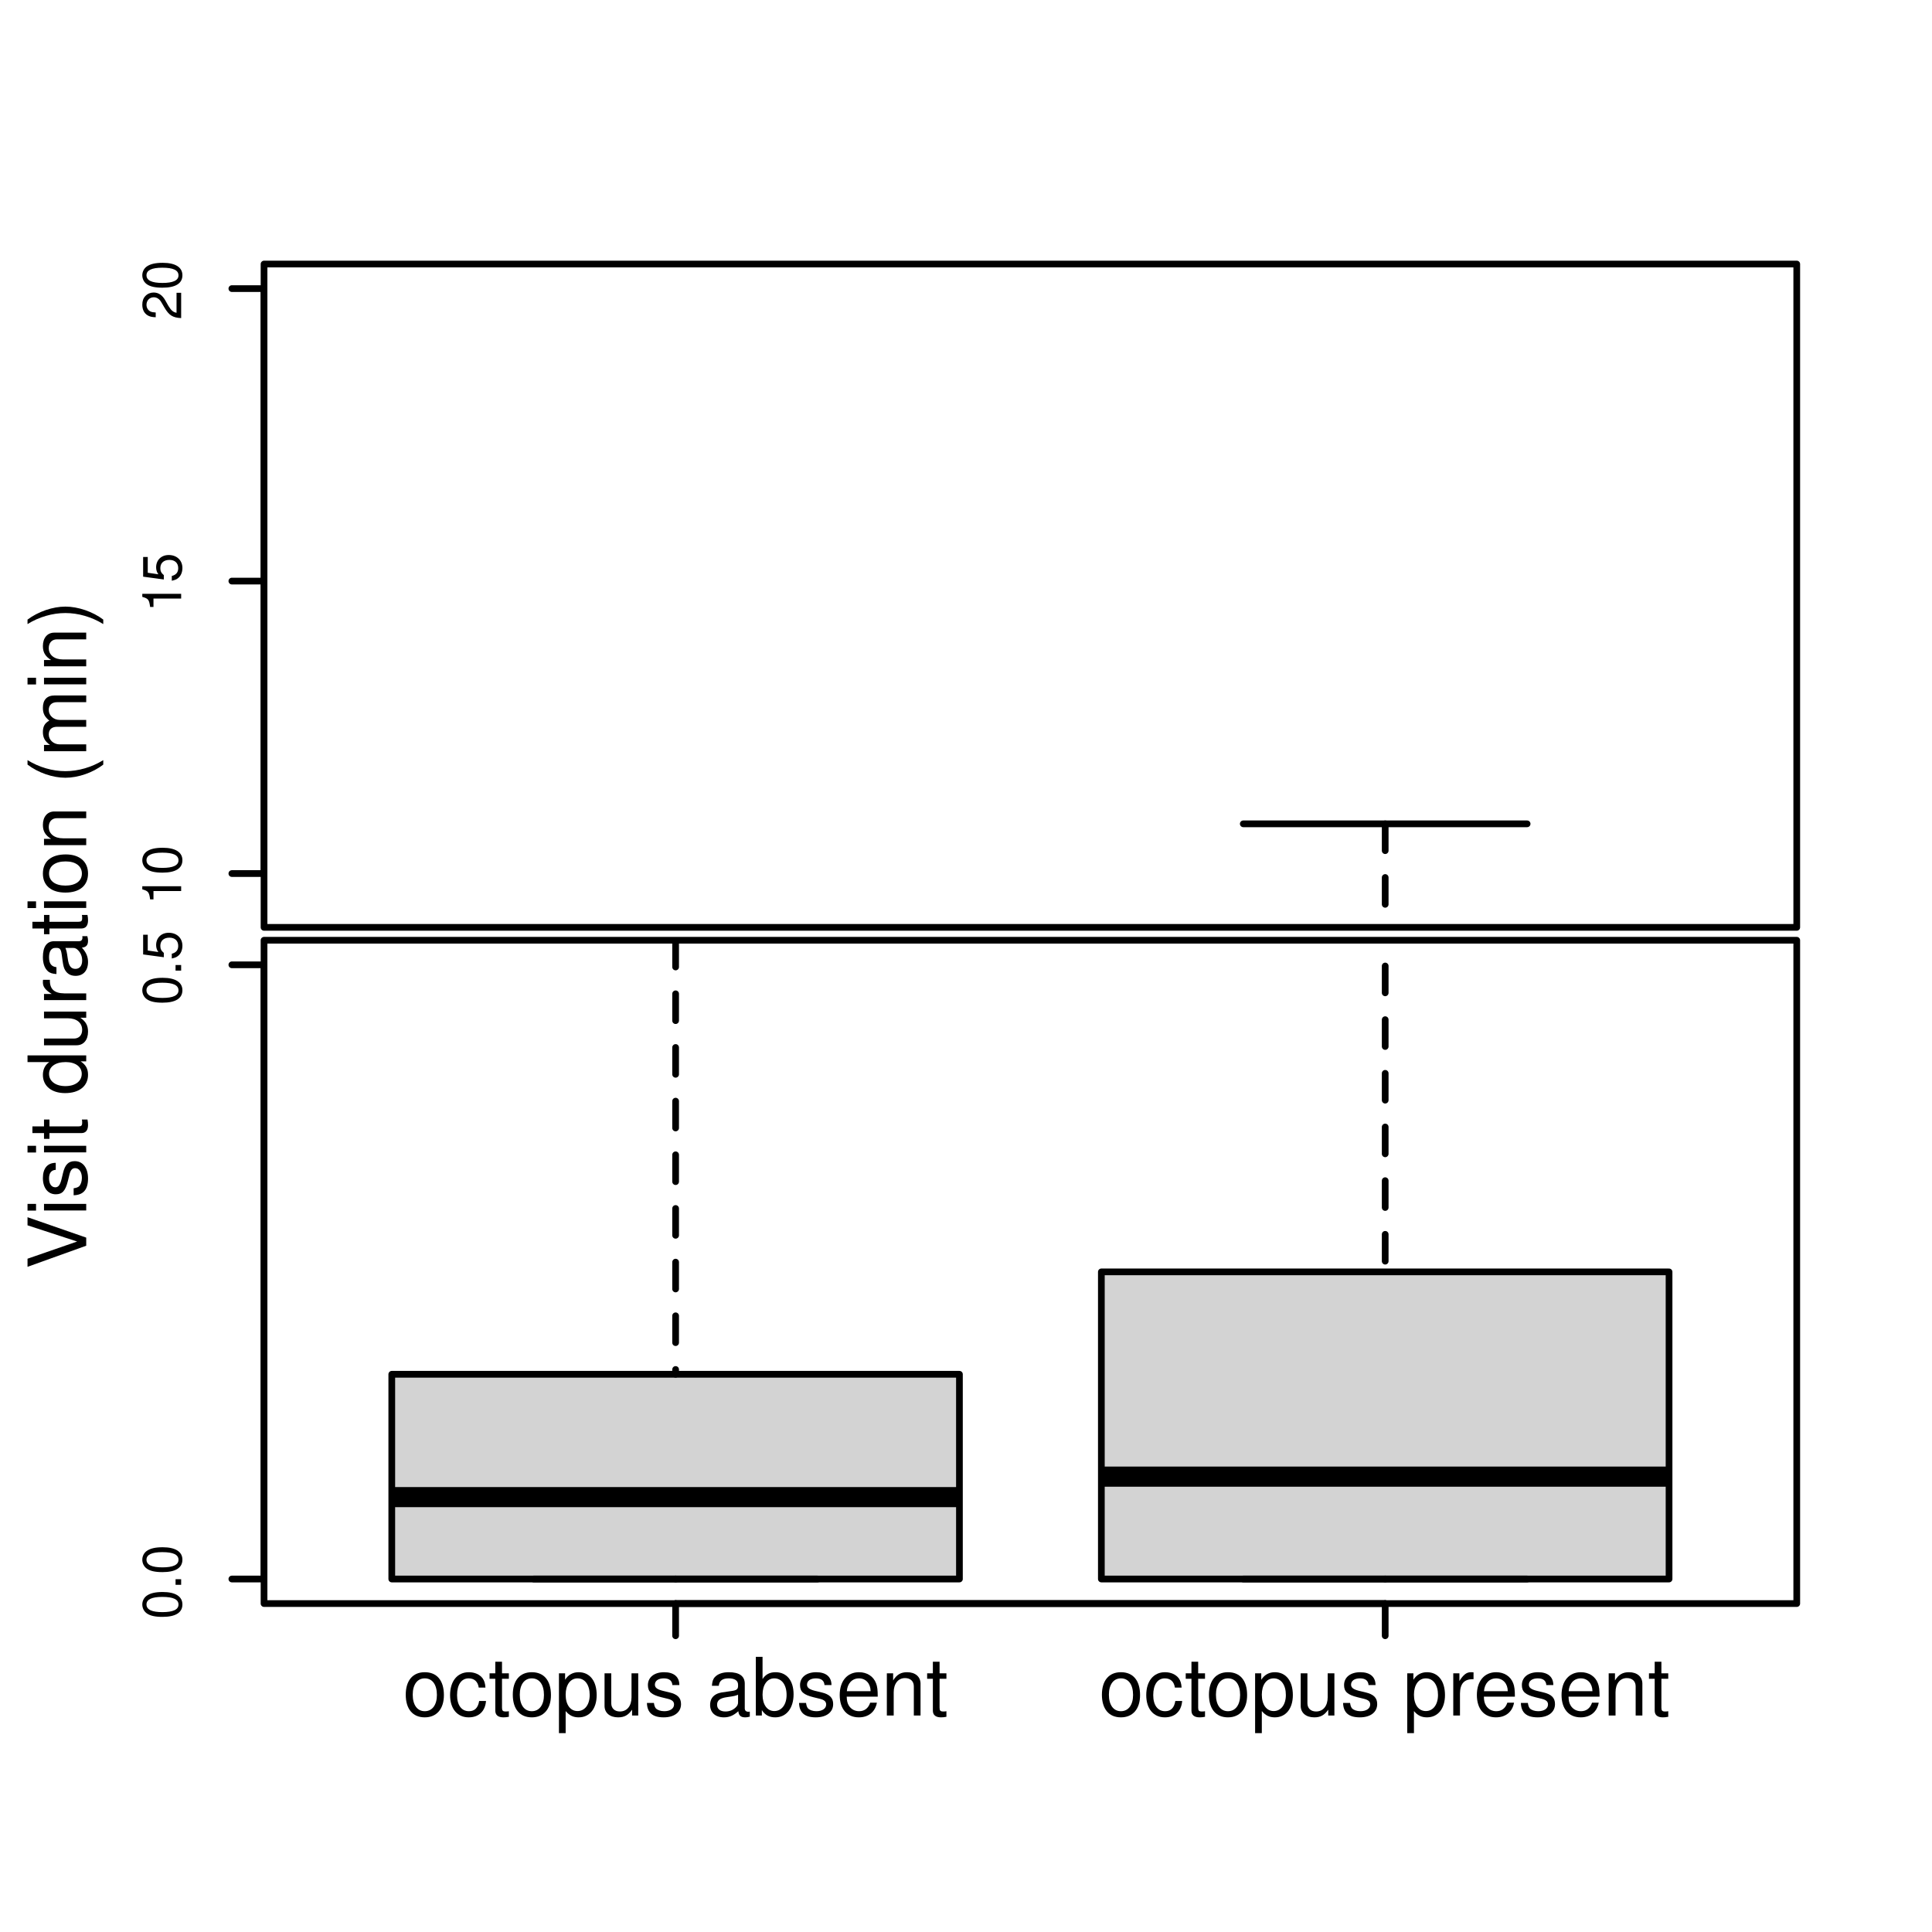
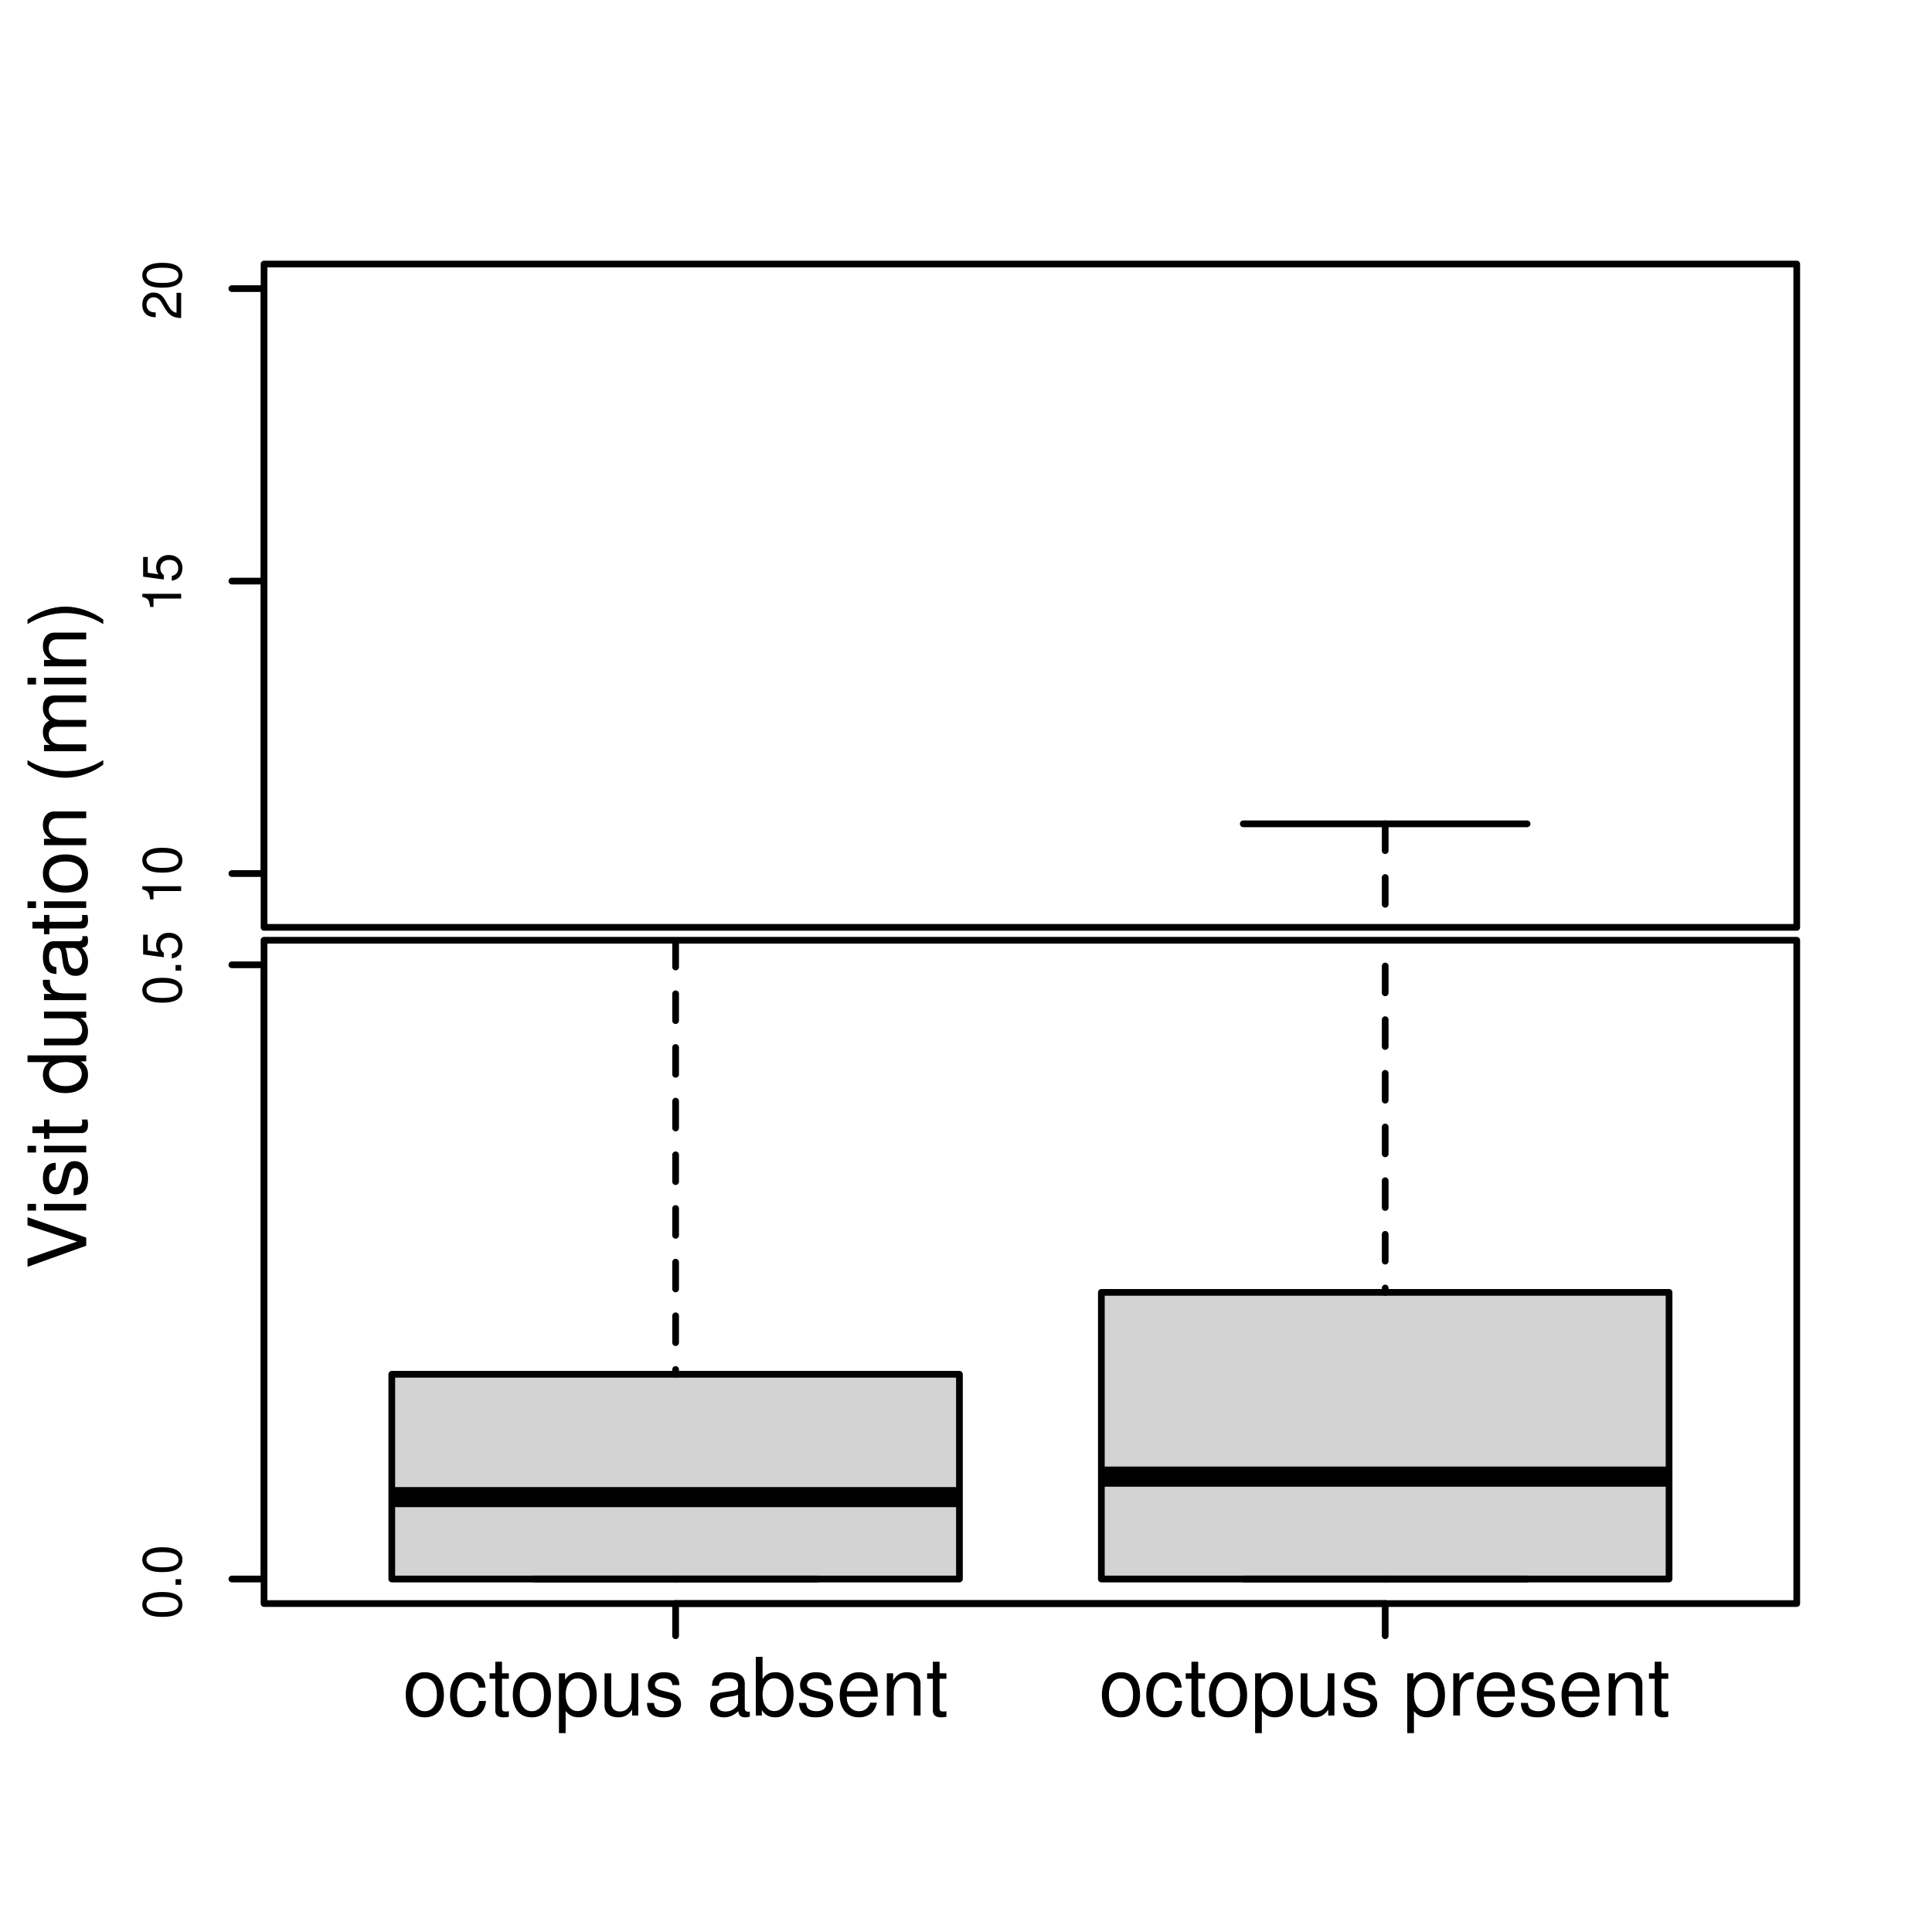
<svg xmlns="http://www.w3.org/2000/svg" xmlns:xlink="http://www.w3.org/1999/xlink" width="216pt" height="216pt" viewBox="0 0 216 216" version="1.1">
  <defs>
    <g>
      <symbol overflow="visible" id="glyph0-0">
        <path style="stroke:none;" d="" />
      </symbol>
      <symbol overflow="visible" id="glyph0-1">
        <path style="stroke:none;" d="M -3.094 -1.547 L 0 -1.547 L 0 -2.078 L -4.344 -2.078 L -4.344 -1.734 C -3.672 -1.547 -3.578 -1.422 -3.469 -0.609 L -3.094 -0.609 Z M -3.094 -1.547 " />
      </symbol>
      <symbol overflow="visible" id="glyph0-2">
        <path style="stroke:none;" d="M -4.344 -1.656 C -4.344 -1.25 -4.156 -0.891 -3.859 -0.672 C -3.484 -0.391 -2.906 -0.266 -2.094 -0.266 C -0.641 -0.266 0.141 -0.734 0.141 -1.656 C 0.141 -2.547 -0.641 -3.047 -2.062 -3.047 C -2.906 -3.047 -3.469 -2.906 -3.859 -2.625 C -4.156 -2.406 -4.344 -2.047 -4.344 -1.656 Z M -3.875 -1.656 C -3.875 -2.219 -3.281 -2.5 -2.109 -2.5 C -0.875 -2.5 -0.297 -2.219 -0.297 -1.641 C -0.297 -1.078 -0.906 -0.797 -2.094 -0.797 C -3.281 -0.797 -3.875 -1.078 -3.875 -1.656 Z M -3.875 -1.656 " />
      </symbol>
      <symbol overflow="visible" id="glyph0-3">
        <path style="stroke:none;" d="M -4.25 -2.859 L -4.25 -0.656 L -1.938 -0.344 L -1.938 -0.828 C -2.234 -1.078 -2.328 -1.281 -2.328 -1.609 C -2.328 -2.188 -1.938 -2.531 -1.312 -2.531 C -0.703 -2.531 -0.328 -2.188 -0.328 -1.609 C -0.328 -1.141 -0.562 -0.859 -1.047 -0.734 L -1.047 -0.203 C -0.703 -0.281 -0.531 -0.344 -0.375 -0.469 C -0.047 -0.703 0.141 -1.141 0.141 -1.625 C 0.141 -2.484 -0.484 -3.078 -1.391 -3.078 C -2.219 -3.078 -2.797 -2.516 -2.797 -1.703 C -2.797 -1.406 -2.719 -1.156 -2.547 -0.922 L -3.734 -1.094 L -3.734 -2.859 Z M -4.25 -2.859 " />
      </symbol>
      <symbol overflow="visible" id="glyph0-4">
        <path style="stroke:none;" d="M -0.516 -3.031 L -0.516 -0.797 C -0.875 -0.859 -1.109 -1.047 -1.422 -1.562 L -1.766 -2.172 C -2.094 -2.766 -2.531 -3.062 -3.078 -3.062 C -3.438 -3.062 -3.766 -2.922 -4 -2.672 C -4.234 -2.422 -4.344 -2.109 -4.344 -1.703 C -4.344 -1.156 -4.141 -0.766 -3.781 -0.531 C -3.547 -0.375 -3.281 -0.312 -2.844 -0.297 L -2.844 -0.828 C -3.125 -0.844 -3.312 -0.875 -3.453 -0.953 C -3.719 -1.094 -3.875 -1.375 -3.875 -1.688 C -3.875 -2.172 -3.531 -2.531 -3.062 -2.531 C -2.719 -2.531 -2.406 -2.328 -2.203 -1.953 L -1.875 -1.391 C -1.359 -0.516 -0.953 -0.25 0 -0.203 L 0 -3.031 Z M -0.516 -3.031 " />
      </symbol>
      <symbol overflow="visible" id="glyph0-5">
        <path style="stroke:none;" d="M -0.625 -1.141 L -0.625 -0.516 L 0 -0.516 L 0 -1.141 Z M -0.625 -1.141 " />
      </symbol>
      <symbol overflow="visible" id="glyph1-0">
        <path style="stroke:none;" d="" />
      </symbol>
      <symbol overflow="visible" id="glyph1-1">
        <path style="stroke:none;" d="M 2.453 -4.844 C 1.109 -4.844 0.328 -3.906 0.328 -2.328 C 0.328 -0.734 1.109 0.203 2.453 0.203 C 3.781 0.203 4.594 -0.734 4.594 -2.281 C 4.594 -3.922 3.812 -4.844 2.453 -4.844 Z M 2.453 -4.156 C 3.297 -4.156 3.812 -3.469 3.812 -2.297 C 3.812 -1.172 3.281 -0.484 2.453 -0.484 C 1.625 -0.484 1.109 -1.172 1.109 -2.328 C 1.109 -3.469 1.625 -4.156 2.453 -4.156 Z M 2.453 -4.156 " />
      </symbol>
      <symbol overflow="visible" id="glyph1-2">
        <path style="stroke:none;" d="M 4.234 -3.125 C 4.203 -3.594 4.109 -3.891 3.922 -4.156 C 3.594 -4.594 3.031 -4.844 2.375 -4.844 C 1.094 -4.844 0.281 -3.844 0.281 -2.281 C 0.281 -0.75 1.094 0.203 2.359 0.203 C 3.484 0.203 4.203 -0.469 4.297 -1.625 L 3.531 -1.625 C 3.406 -0.859 3.031 -0.484 2.391 -0.484 C 1.562 -0.484 1.062 -1.156 1.062 -2.281 C 1.062 -3.453 1.547 -4.156 2.359 -4.156 C 3 -4.156 3.391 -3.781 3.484 -3.125 Z M 4.234 -3.125 " />
      </symbol>
      <symbol overflow="visible" id="glyph1-3">
        <path style="stroke:none;" d="M 2.281 -4.719 L 1.516 -4.719 L 1.516 -6.016 L 0.766 -6.016 L 0.766 -4.719 L 0.125 -4.719 L 0.125 -4.109 L 0.766 -4.109 L 0.766 -0.547 C 0.766 -0.047 1.094 0.203 1.672 0.203 C 1.875 0.203 2.031 0.188 2.281 0.141 L 2.281 -0.484 C 2.172 -0.453 2.078 -0.453 1.922 -0.453 C 1.609 -0.453 1.516 -0.547 1.516 -0.875 L 1.516 -4.109 L 2.281 -4.109 Z M 2.281 -4.719 " />
      </symbol>
      <symbol overflow="visible" id="glyph1-4">
        <path style="stroke:none;" d="M 0.484 1.969 L 1.234 1.969 L 1.234 -0.5 C 1.641 -0.016 2.078 0.203 2.688 0.203 C 3.922 0.203 4.703 -0.781 4.703 -2.281 C 4.703 -3.859 3.938 -4.844 2.688 -4.844 C 2.047 -4.844 1.531 -4.562 1.172 -4 L 1.172 -4.719 L 0.484 -4.719 Z M 2.562 -4.156 C 3.391 -4.156 3.922 -3.422 3.922 -2.297 C 3.922 -1.219 3.375 -0.5 2.562 -0.5 C 1.75 -0.5 1.234 -1.219 1.234 -2.328 C 1.234 -3.422 1.75 -4.156 2.562 -4.156 Z M 2.562 -4.156 " />
      </symbol>
      <symbol overflow="visible" id="glyph1-5">
        <path style="stroke:none;" d="M 4.344 0 L 4.344 -4.719 L 3.594 -4.719 L 3.594 -2.047 C 3.594 -1.078 3.094 -0.453 2.297 -0.453 C 1.703 -0.453 1.328 -0.812 1.328 -1.375 L 1.328 -4.719 L 0.578 -4.719 L 0.578 -1.078 C 0.578 -0.297 1.172 0.203 2.094 0.203 C 2.781 0.203 3.219 -0.031 3.656 -0.656 L 3.656 0 Z M 4.344 0 " />
      </symbol>
      <symbol overflow="visible" id="glyph1-6">
        <path style="stroke:none;" d="M 3.938 -3.406 C 3.938 -4.328 3.328 -4.844 2.234 -4.844 C 1.141 -4.844 0.422 -4.281 0.422 -3.406 C 0.422 -2.672 0.797 -2.328 1.922 -2.047 L 2.625 -1.875 C 3.141 -1.75 3.344 -1.562 3.344 -1.234 C 3.344 -0.781 2.906 -0.484 2.25 -0.484 C 1.844 -0.484 1.5 -0.609 1.312 -0.797 C 1.203 -0.938 1.141 -1.078 1.094 -1.406 L 0.312 -1.406 C 0.344 -0.312 0.953 0.203 2.188 0.203 C 3.375 0.203 4.125 -0.375 4.125 -1.281 C 4.125 -1.984 3.734 -2.375 2.797 -2.594 L 2.078 -2.766 C 1.469 -2.922 1.203 -3.109 1.203 -3.453 C 1.203 -3.891 1.594 -4.156 2.203 -4.156 C 2.812 -4.156 3.125 -3.891 3.156 -3.406 Z M 3.938 -3.406 " />
      </symbol>
      <symbol overflow="visible" id="glyph1-7">
        <path style="stroke:none;" d="" />
      </symbol>
      <symbol overflow="visible" id="glyph1-8">
        <path style="stroke:none;" d="M 4.812 -0.438 C 4.734 -0.422 4.703 -0.422 4.656 -0.422 C 4.391 -0.422 4.25 -0.562 4.25 -0.797 L 4.25 -3.562 C 4.25 -4.406 3.641 -4.844 2.469 -4.844 C 1.781 -4.844 1.234 -4.656 0.906 -4.297 C 0.688 -4.062 0.609 -3.781 0.578 -3.328 L 1.344 -3.328 C 1.406 -3.891 1.75 -4.156 2.453 -4.156 C 3.125 -4.156 3.5 -3.906 3.5 -3.453 L 3.5 -3.266 C 3.484 -2.938 3.328 -2.812 2.719 -2.734 C 1.656 -2.594 1.5 -2.562 1.203 -2.453 C 0.656 -2.219 0.375 -1.797 0.375 -1.188 C 0.375 -0.328 0.969 0.203 1.922 0.203 C 2.516 0.203 3 0 3.531 -0.484 C 3.578 0 3.812 0.203 4.297 0.203 C 4.469 0.203 4.562 0.188 4.812 0.125 Z M 3.5 -1.484 C 3.5 -1.234 3.422 -1.078 3.203 -0.875 C 2.891 -0.594 2.531 -0.453 2.094 -0.453 C 1.5 -0.453 1.156 -0.734 1.156 -1.203 C 1.156 -1.703 1.484 -1.953 2.297 -2.062 C 3.094 -2.172 3.25 -2.219 3.5 -2.328 Z M 3.5 -1.484 " />
      </symbol>
      <symbol overflow="visible" id="glyph1-9">
        <path style="stroke:none;" d="M 0.484 -6.562 L 0.484 0 L 1.156 0 L 1.156 -0.609 C 1.516 -0.047 2 0.203 2.656 0.203 C 3.891 0.203 4.703 -0.812 4.703 -2.375 C 4.703 -3.906 3.938 -4.844 2.688 -4.844 C 2.047 -4.844 1.578 -4.609 1.234 -4.078 L 1.234 -6.562 Z M 2.547 -4.156 C 3.391 -4.156 3.922 -3.422 3.922 -2.297 C 3.922 -1.219 3.359 -0.5 2.547 -0.5 C 1.75 -0.5 1.234 -1.219 1.234 -2.328 C 1.234 -3.422 1.75 -4.156 2.547 -4.156 Z M 2.547 -4.156 " />
      </symbol>
      <symbol overflow="visible" id="glyph1-10">
        <path style="stroke:none;" d="M 4.609 -2.109 C 4.609 -2.828 4.562 -3.266 4.422 -3.609 C 4.125 -4.391 3.406 -4.844 2.516 -4.844 C 1.203 -4.844 0.359 -3.859 0.359 -2.297 C 0.359 -0.734 1.172 0.203 2.5 0.203 C 3.578 0.203 4.328 -0.406 4.516 -1.438 L 3.766 -1.438 C 3.562 -0.812 3.125 -0.484 2.531 -0.484 C 2.047 -0.484 1.641 -0.703 1.391 -1.094 C 1.219 -1.375 1.156 -1.641 1.141 -2.109 Z M 1.156 -2.719 C 1.219 -3.594 1.75 -4.156 2.516 -4.156 C 3.281 -4.156 3.812 -3.562 3.812 -2.719 Z M 1.156 -2.719 " />
      </symbol>
      <symbol overflow="visible" id="glyph1-11">
        <path style="stroke:none;" d="M 0.625 -4.719 L 0.625 0 L 1.391 0 L 1.391 -2.594 C 1.391 -3.562 1.891 -4.188 2.656 -4.188 C 3.266 -4.188 3.641 -3.828 3.641 -3.266 L 3.641 0 L 4.391 0 L 4.391 -3.562 C 4.391 -4.344 3.797 -4.844 2.891 -4.844 C 2.188 -4.844 1.734 -4.578 1.328 -3.922 L 1.328 -4.719 Z M 0.625 -4.719 " />
      </symbol>
      <symbol overflow="visible" id="glyph1-12">
        <path style="stroke:none;" d="M 0.625 -4.719 L 0.625 0 L 1.375 0 L 1.375 -2.453 C 1.391 -3.578 1.859 -4.094 2.891 -4.062 L 2.891 -4.828 C 2.766 -4.844 2.688 -4.844 2.594 -4.844 C 2.109 -4.844 1.75 -4.562 1.312 -3.859 L 1.312 -4.719 Z M 0.625 -4.719 " />
      </symbol>
      <symbol overflow="visible" id="glyph2-0">
        <path style="stroke:none;" d="" />
      </symbol>
      <symbol overflow="visible" id="glyph2-1">
        <path style="stroke:none;" d="M 0 -3.531 L -6.562 -5.812 L -6.562 -4.906 L -1.016 -3.094 L -6.562 -1.172 L -6.562 -0.266 L 0 -2.625 Z M 0 -3.531 " />
      </symbol>
      <symbol overflow="visible" id="glyph2-2">
        <path style="stroke:none;" d="M -4.719 -1.344 L -4.719 -0.609 L 0 -0.609 L 0 -1.344 Z M -6.562 -1.344 L -6.562 -0.594 L -5.609 -0.594 L -5.609 -1.344 Z M -6.562 -1.344 " />
      </symbol>
      <symbol overflow="visible" id="glyph2-3">
        <path style="stroke:none;" d="M -3.406 -3.938 C -4.328 -3.938 -4.844 -3.328 -4.844 -2.234 C -4.844 -1.141 -4.281 -0.422 -3.406 -0.422 C -2.672 -0.422 -2.328 -0.797 -2.047 -1.922 L -1.875 -2.625 C -1.75 -3.141 -1.562 -3.344 -1.234 -3.344 C -0.781 -3.344 -0.484 -2.906 -0.484 -2.25 C -0.484 -1.844 -0.609 -1.5 -0.797 -1.312 C -0.938 -1.203 -1.078 -1.141 -1.406 -1.094 L -1.406 -0.312 C -0.312 -0.344 0.203 -0.953 0.203 -2.188 C 0.203 -3.375 -0.375 -4.125 -1.281 -4.125 C -1.984 -4.125 -2.375 -3.734 -2.594 -2.797 L -2.766 -2.078 C -2.922 -1.469 -3.109 -1.203 -3.453 -1.203 C -3.891 -1.203 -4.156 -1.594 -4.156 -2.203 C -4.156 -2.812 -3.891 -3.125 -3.406 -3.156 Z M -3.406 -3.938 " />
      </symbol>
      <symbol overflow="visible" id="glyph2-4">
        <path style="stroke:none;" d="M -4.719 -2.281 L -4.719 -1.516 L -6.016 -1.516 L -6.016 -0.766 L -4.719 -0.766 L -4.719 -0.125 L -4.109 -0.125 L -4.109 -0.766 L -0.547 -0.766 C -0.047 -0.766 0.203 -1.094 0.203 -1.672 C 0.203 -1.875 0.188 -2.031 0.141 -2.281 L -0.484 -2.281 C -0.453 -2.172 -0.453 -2.078 -0.453 -1.922 C -0.453 -1.609 -0.547 -1.516 -0.875 -1.516 L -4.109 -1.516 L -4.109 -2.281 Z M -4.719 -2.281 " />
      </symbol>
      <symbol overflow="visible" id="glyph2-5">
        <path style="stroke:none;" d="" />
      </symbol>
      <symbol overflow="visible" id="glyph2-6">
        <path style="stroke:none;" d="M -6.562 -4.453 L -6.562 -3.703 L -4.125 -3.703 C -4.594 -3.391 -4.844 -2.891 -4.844 -2.266 C -4.844 -1.031 -3.875 -0.234 -2.359 -0.234 C -0.781 -0.234 0.203 -1.016 0.203 -2.281 C 0.203 -2.938 -0.031 -3.391 -0.625 -3.781 L 0 -3.781 L 0 -4.453 Z M -4.156 -2.391 C -4.156 -3.188 -3.438 -3.703 -2.297 -3.703 C -1.219 -3.703 -0.5 -3.188 -0.5 -2.391 C -0.5 -1.562 -1.219 -1.016 -2.328 -1.016 C -3.422 -1.016 -4.156 -1.562 -4.156 -2.391 Z M -4.156 -2.391 " />
      </symbol>
      <symbol overflow="visible" id="glyph2-7">
        <path style="stroke:none;" d="M 0 -4.344 L -4.719 -4.344 L -4.719 -3.594 L -2.047 -3.594 C -1.078 -3.594 -0.453 -3.094 -0.453 -2.297 C -0.453 -1.703 -0.812 -1.328 -1.375 -1.328 L -4.719 -1.328 L -4.719 -0.578 L -1.078 -0.578 C -0.297 -0.578 0.203 -1.172 0.203 -2.094 C 0.203 -2.781 -0.031 -3.219 -0.656 -3.656 L 0 -3.656 Z M 0 -4.344 " />
      </symbol>
      <symbol overflow="visible" id="glyph2-8">
        <path style="stroke:none;" d="M -4.719 -0.625 L 0 -0.625 L 0 -1.375 L -2.453 -1.375 C -3.578 -1.391 -4.094 -1.859 -4.062 -2.891 L -4.828 -2.891 C -4.844 -2.766 -4.844 -2.688 -4.844 -2.594 C -4.844 -2.109 -4.562 -1.75 -3.859 -1.312 L -4.719 -1.312 Z M -4.719 -0.625 " />
      </symbol>
      <symbol overflow="visible" id="glyph2-9">
        <path style="stroke:none;" d="M -0.438 -4.812 C -0.422 -4.734 -0.422 -4.703 -0.422 -4.656 C -0.422 -4.391 -0.562 -4.25 -0.797 -4.25 L -3.562 -4.25 C -4.406 -4.25 -4.844 -3.641 -4.844 -2.469 C -4.844 -1.781 -4.656 -1.234 -4.297 -0.906 C -4.062 -0.688 -3.781 -0.609 -3.328 -0.578 L -3.328 -1.344 C -3.891 -1.406 -4.156 -1.75 -4.156 -2.453 C -4.156 -3.125 -3.906 -3.5 -3.453 -3.5 L -3.266 -3.5 C -2.938 -3.484 -2.812 -3.328 -2.734 -2.719 C -2.594 -1.656 -2.562 -1.5 -2.453 -1.203 C -2.219 -0.656 -1.797 -0.375 -1.188 -0.375 C -0.328 -0.375 0.203 -0.969 0.203 -1.922 C 0.203 -2.516 0 -3 -0.484 -3.531 C 0 -3.578 0.203 -3.812 0.203 -4.297 C 0.203 -4.469 0.188 -4.562 0.125 -4.812 Z M -1.484 -3.5 C -1.234 -3.5 -1.078 -3.422 -0.875 -3.203 C -0.594 -2.891 -0.453 -2.531 -0.453 -2.094 C -0.453 -1.5 -0.734 -1.156 -1.203 -1.156 C -1.703 -1.156 -1.953 -1.484 -2.062 -2.297 C -2.172 -3.094 -2.219 -3.25 -2.328 -3.5 Z M -1.484 -3.5 " />
      </symbol>
      <symbol overflow="visible" id="glyph2-10">
        <path style="stroke:none;" d="M -4.844 -2.453 C -4.844 -1.109 -3.906 -0.328 -2.328 -0.328 C -0.734 -0.328 0.203 -1.109 0.203 -2.453 C 0.203 -3.781 -0.734 -4.594 -2.281 -4.594 C -3.922 -4.594 -4.844 -3.812 -4.844 -2.453 Z M -4.156 -2.453 C -4.156 -3.297 -3.469 -3.812 -2.297 -3.812 C -1.172 -3.812 -0.484 -3.281 -0.484 -2.453 C -0.484 -1.625 -1.172 -1.109 -2.328 -1.109 C -3.469 -1.109 -4.156 -1.625 -4.156 -2.453 Z M -4.156 -2.453 " />
      </symbol>
      <symbol overflow="visible" id="glyph2-11">
        <path style="stroke:none;" d="M -4.719 -0.625 L 0 -0.625 L 0 -1.391 L -2.594 -1.391 C -3.562 -1.391 -4.188 -1.891 -4.188 -2.656 C -4.188 -3.266 -3.828 -3.641 -3.266 -3.641 L 0 -3.641 L 0 -4.391 L -3.562 -4.391 C -4.344 -4.391 -4.844 -3.797 -4.844 -2.891 C -4.844 -2.188 -4.578 -1.734 -3.922 -1.328 L -4.719 -1.328 Z M -4.719 -0.625 " />
      </symbol>
      <symbol overflow="visible" id="glyph2-12">
        <path style="stroke:none;" d="M -6.562 -2.125 C -5.375 -1.219 -3.75 -0.656 -2.328 -0.656 C -0.906 -0.656 0.734 -1.219 1.906 -2.125 L 1.906 -2.625 C 0.625 -1.828 -0.891 -1.391 -2.328 -1.391 C -3.766 -1.391 -5.281 -1.828 -6.562 -2.625 Z M -6.562 -2.125 " />
      </symbol>
      <symbol overflow="visible" id="glyph2-13">
        <path style="stroke:none;" d="M -4.719 -0.625 L 0 -0.625 L 0 -1.391 L -2.969 -1.391 C -3.641 -1.391 -4.188 -1.875 -4.188 -2.5 C -4.188 -3.047 -3.859 -3.359 -3.25 -3.359 L 0 -3.359 L 0 -4.125 L -2.969 -4.125 C -3.641 -4.125 -4.188 -4.609 -4.188 -5.234 C -4.188 -5.781 -3.844 -6.109 -3.25 -6.109 L 0 -6.109 L 0 -6.859 L -3.531 -6.859 C -4.391 -6.859 -4.844 -6.375 -4.844 -5.484 C -4.844 -4.859 -4.656 -4.484 -4.125 -4.047 C -4.641 -3.766 -4.844 -3.391 -4.844 -2.766 C -4.844 -2.141 -4.609 -1.719 -4.047 -1.328 L -4.719 -1.328 Z M -4.719 -0.625 " />
      </symbol>
      <symbol overflow="visible" id="glyph2-14">
        <path style="stroke:none;" d="M 1.906 -0.844 C 0.734 -1.734 -0.906 -2.297 -2.328 -2.297 C -3.75 -2.297 -5.375 -1.734 -6.562 -0.844 L -6.562 -0.344 C -5.281 -1.141 -3.766 -1.578 -2.328 -1.578 C -0.891 -1.578 0.625 -1.141 1.906 -0.344 Z M 1.906 -0.844 " />
      </symbol>
    </g>
    <clipPath id="clip1">
      <path d="M 154 91 L 156 91 L 156 103.68 L 154 103.68 Z M 154 91 " />
    </clipPath>
    <clipPath id="clip2">
      <path d="M 75 105.121 L 76 105.121 L 76 155 L 75 155 Z M 75 105.121 " />
    </clipPath>
    <clipPath id="clip3">
-       <path d="M 154 105.121 L 156 105.121 L 156 143 L 154 143 Z M 154 105.121 " />
+       <path d="M 154 105.121 L 156 105.121 L 156 145 L 154 145 Z M 154 105.121 " />
    </clipPath>
  </defs>
  <g id="surface215">
    <rect x="0" y="0" width="216" height="216" style="fill:rgb(100%,100%,100%);fill-opacity:1;stroke:none;" />
    <g clip-path="url(#clip1)" clip-rule="nonzero">
-       <path style="fill:none;stroke-width:0.75;stroke-linecap:round;stroke-linejoin:round;stroke:rgb(0%,0%,0%);stroke-opacity:1;stroke-dasharray:3,3;stroke-miterlimit:10;" d="M 154.867 92.105 L 154.867 161.426 " />
+       <path style="fill:none;stroke-width:0.75;stroke-linecap:round;stroke-linejoin:round;stroke:rgb(0%,0%,0%);stroke-opacity:1;stroke-dasharray:3,3;stroke-miterlimit:10;" d="M 154.867 92.105 L 154.867 161.535 " />
    </g>
    <path style="fill:none;stroke-width:0.75;stroke-linecap:round;stroke-linejoin:round;stroke:rgb(0%,0%,0%);stroke-opacity:1;stroke-miterlimit:10;" d="M 139 92.105 L 170.734 92.105 " />
    <path style="fill:none;stroke-width:0.75;stroke-linecap:round;stroke-linejoin:round;stroke:rgb(0%,0%,0%);stroke-opacity:1;stroke-miterlimit:10;" d="M 29.52 97.664 L 29.52 32.266 " />
    <path style="fill:none;stroke-width:0.75;stroke-linecap:round;stroke-linejoin:round;stroke:rgb(0%,0%,0%);stroke-opacity:1;stroke-miterlimit:10;" d="M 29.52 97.664 L 25.922 97.664 " />
    <path style="fill:none;stroke-width:0.75;stroke-linecap:round;stroke-linejoin:round;stroke:rgb(0%,0%,0%);stroke-opacity:1;stroke-miterlimit:10;" d="M 29.52 64.965 L 25.922 64.965 " />
    <path style="fill:none;stroke-width:0.75;stroke-linecap:round;stroke-linejoin:round;stroke:rgb(0%,0%,0%);stroke-opacity:1;stroke-miterlimit:10;" d="M 29.52 32.266 L 25.922 32.266 " />
    <g style="fill:rgb(0%,0%,0%);fill-opacity:1;">
      <use xlink:href="#glyph0-1" x="20.253" y="101.164" />
      <use xlink:href="#glyph0-2" x="20.253" y="97.828" />
    </g>
    <g style="fill:rgb(0%,0%,0%);fill-opacity:1;">
      <use xlink:href="#glyph0-1" x="20.253" y="68.465" />
      <use xlink:href="#glyph0-3" x="20.253" y="65.129" />
    </g>
    <g style="fill:rgb(0%,0%,0%);fill-opacity:1;">
      <use xlink:href="#glyph0-4" x="20.253" y="35.766" />
      <use xlink:href="#glyph0-2" x="20.253" y="32.43" />
    </g>
    <path style="fill:none;stroke-width:0.75;stroke-linecap:round;stroke-linejoin:round;stroke:rgb(0%,0%,0%);stroke-opacity:1;stroke-miterlimit:10;" d="M 29.52 103.68 L 200.879 103.68 L 200.879 29.52 L 29.52 29.52 Z M 29.52 103.68 " />
    <path style=" stroke:none;fill-rule:nonzero;fill:rgb(82.745%,82.745%,82.745%);fill-opacity:1;" d="M 43.801 176.535 L 107.266 176.535 L 107.266 153.645 L 43.801 153.645 Z M 43.801 176.535 " />
    <path style="fill:none;stroke-width:2.25;stroke-linecap:butt;stroke-linejoin:round;stroke:rgb(0%,0%,0%);stroke-opacity:1;stroke-miterlimit:10;" d="M 43.801 167.379 L 107.266 167.379 " />
    <path style="fill:none;stroke-width:0.75;stroke-linecap:round;stroke-linejoin:round;stroke:rgb(0%,0%,0%);stroke-opacity:1;stroke-dasharray:3,3;stroke-miterlimit:10;" d="M 75.535 176.535 L 75.535 176.535 " />
    <g clip-path="url(#clip2)" clip-rule="nonzero">
      <path style="fill:none;stroke-width:0.75;stroke-linecap:round;stroke-linejoin:round;stroke:rgb(0%,0%,0%);stroke-opacity:1;stroke-dasharray:3,3;stroke-miterlimit:10;" d="M 75.535 -848.891 L 75.535 153.645 " />
    </g>
    <path style="fill:none;stroke-width:0.75;stroke-linecap:round;stroke-linejoin:round;stroke:rgb(0%,0%,0%);stroke-opacity:1;stroke-miterlimit:10;" d="M 59.668 176.535 L 91.398 176.535 " />
    <path style="fill:none;stroke-width:0.75;stroke-linecap:round;stroke-linejoin:round;stroke:rgb(0%,0%,0%);stroke-opacity:1;stroke-miterlimit:10;" d="M 43.801 176.535 L 107.266 176.535 L 107.266 153.645 L 43.801 153.645 Z M 43.801 176.535 " />
-     <path style=" stroke:none;fill-rule:nonzero;fill:rgb(82.745%,82.745%,82.745%);fill-opacity:1;" d="M 123.133 176.535 L 186.602 176.535 L 186.602 142.199 L 123.133 142.199 Z M 123.133 176.535 " />
+     <path style=" stroke:none;fill-rule:nonzero;fill:rgb(82.745%,82.745%,82.745%);fill-opacity:1;" d="M 123.133 176.535 L 186.602 176.535 L 186.602 144.488 L 123.133 144.488 Z M 123.133 176.535 " />
    <path style="fill:none;stroke-width:2.25;stroke-linecap:butt;stroke-linejoin:round;stroke:rgb(0%,0%,0%);stroke-opacity:1;stroke-miterlimit:10;" d="M 123.133 165.09 L 186.602 165.09 " />
    <path style="fill:none;stroke-width:0.75;stroke-linecap:round;stroke-linejoin:round;stroke:rgb(0%,0%,0%);stroke-opacity:1;stroke-dasharray:3,3;stroke-miterlimit:10;" d="M 154.867 176.535 L 154.867 176.535 " />
    <g clip-path="url(#clip3)" clip-rule="nonzero">
-       <path style="fill:none;stroke-width:0.75;stroke-linecap:round;stroke-linejoin:round;stroke:rgb(0%,0%,0%);stroke-opacity:1;stroke-dasharray:3,3;stroke-miterlimit:10;" d="M 154.867 -864 L 154.867 142.199 " />
+       <path style="fill:none;stroke-width:0.75;stroke-linecap:round;stroke-linejoin:round;stroke:rgb(0%,0%,0%);stroke-opacity:1;stroke-dasharray:3,3;stroke-miterlimit:10;" d="M 154.867 -864 L 154.867 144.488 " />
    </g>
    <path style="fill:none;stroke-width:0.75;stroke-linecap:round;stroke-linejoin:round;stroke:rgb(0%,0%,0%);stroke-opacity:1;stroke-miterlimit:10;" d="M 139 176.535 L 170.734 176.535 " />
-     <path style="fill:none;stroke-width:0.75;stroke-linecap:round;stroke-linejoin:round;stroke:rgb(0%,0%,0%);stroke-opacity:1;stroke-miterlimit:10;" d="M 123.133 176.535 L 186.602 176.535 L 186.602 142.199 L 123.133 142.199 Z M 123.133 176.535 " />
+     <path style="fill:none;stroke-width:0.75;stroke-linecap:round;stroke-linejoin:round;stroke:rgb(0%,0%,0%);stroke-opacity:1;stroke-miterlimit:10;" d="M 123.133 176.535 L 186.602 176.535 L 186.602 144.488 L 123.133 144.488 Z M 123.133 176.535 " />
    <path style="fill:none;stroke-width:0.75;stroke-linecap:round;stroke-linejoin:round;stroke:rgb(0%,0%,0%);stroke-opacity:1;stroke-miterlimit:10;" d="M 29.52 176.535 L 29.52 107.867 " />
    <path style="fill:none;stroke-width:0.75;stroke-linecap:round;stroke-linejoin:round;stroke:rgb(0%,0%,0%);stroke-opacity:1;stroke-miterlimit:10;" d="M 29.52 176.535 L 25.922 176.535 " />
    <path style="fill:none;stroke-width:0.75;stroke-linecap:round;stroke-linejoin:round;stroke:rgb(0%,0%,0%);stroke-opacity:1;stroke-miterlimit:10;" d="M 29.52 107.867 L 25.922 107.867 " />
    <g style="fill:rgb(0%,0%,0%);fill-opacity:1;">
      <use xlink:href="#glyph0-2" x="20.253" y="181.035" />
      <use xlink:href="#glyph0-5" x="20.253" y="177.699" />
      <use xlink:href="#glyph0-2" x="20.253" y="176.031" />
    </g>
    <g style="fill:rgb(0%,0%,0%);fill-opacity:1;">
      <use xlink:href="#glyph0-2" x="20.253" y="112.367" />
      <use xlink:href="#glyph0-5" x="20.253" y="109.031" />
      <use xlink:href="#glyph0-3" x="20.253" y="107.363" />
    </g>
    <path style="fill:none;stroke-width:0.75;stroke-linecap:round;stroke-linejoin:round;stroke:rgb(0%,0%,0%);stroke-opacity:1;stroke-miterlimit:10;" d="M 75.535 179.281 L 154.867 179.281 " />
    <path style="fill:none;stroke-width:0.75;stroke-linecap:round;stroke-linejoin:round;stroke:rgb(0%,0%,0%);stroke-opacity:1;stroke-miterlimit:10;" d="M 75.535 179.281 L 75.535 182.879 " />
    <path style="fill:none;stroke-width:0.75;stroke-linecap:round;stroke-linejoin:round;stroke:rgb(0%,0%,0%);stroke-opacity:1;stroke-miterlimit:10;" d="M 154.867 179.281 L 154.867 182.879 " />
    <g style="fill:rgb(0%,0%,0%);fill-opacity:1;">
      <use xlink:href="#glyph1-1" x="45.035" y="191.799" />
      <use xlink:href="#glyph1-2" x="50.039" y="191.799" />
      <use xlink:href="#glyph1-3" x="54.609" y="191.799" />
      <use xlink:href="#glyph1-1" x="57.003" y="191.799" />
      <use xlink:href="#glyph1-4" x="62.007" y="191.799" />
      <use xlink:href="#glyph1-5" x="67.011" y="191.799" />
      <use xlink:href="#glyph1-6" x="72.015" y="191.799" />
      <use xlink:href="#glyph1-7" x="76.514" y="191.799" />
      <use xlink:href="#glyph1-8" x="79.016" y="191.799" />
      <use xlink:href="#glyph1-9" x="84.02" y="191.799" />
      <use xlink:href="#glyph1-6" x="89.023" y="191.799" />
      <use xlink:href="#glyph1-10" x="93.522" y="191.799" />
      <use xlink:href="#glyph1-11" x="98.526" y="191.799" />
      <use xlink:href="#glyph1-3" x="103.53" y="191.799" />
    </g>
    <g style="fill:rgb(0%,0%,0%);fill-opacity:1;">
      <use xlink:href="#glyph1-1" x="122.867" y="191.799" />
      <use xlink:href="#glyph1-2" x="127.871" y="191.799" />
      <use xlink:href="#glyph1-3" x="132.441" y="191.799" />
      <use xlink:href="#glyph1-1" x="134.835" y="191.799" />
      <use xlink:href="#glyph1-4" x="139.839" y="191.799" />
      <use xlink:href="#glyph1-5" x="144.843" y="191.799" />
      <use xlink:href="#glyph1-6" x="149.847" y="191.799" />
      <use xlink:href="#glyph1-7" x="154.346" y="191.799" />
      <use xlink:href="#glyph1-4" x="156.848" y="191.799" />
      <use xlink:href="#glyph1-12" x="161.852" y="191.799" />
      <use xlink:href="#glyph1-10" x="164.757" y="191.799" />
      <use xlink:href="#glyph1-6" x="169.725" y="191.799" />
      <use xlink:href="#glyph1-10" x="174.224" y="191.799" />
      <use xlink:href="#glyph1-11" x="179.228" y="191.799" />
      <use xlink:href="#glyph1-3" x="184.231" y="191.799" />
    </g>
    <path style="fill:none;stroke-width:0.75;stroke-linecap:round;stroke-linejoin:round;stroke:rgb(0%,0%,0%);stroke-opacity:1;stroke-miterlimit:10;" d="M 29.52 179.281 L 200.879 179.281 L 200.879 105.121 L 29.52 105.121 Z M 29.52 179.281 " />
    <g style="fill:rgb(0%,0%,0%);fill-opacity:1;">
      <use xlink:href="#glyph2-1" x="9.639" y="141.898" />
      <use xlink:href="#glyph2-2" x="9.639" y="135.941" />
      <use xlink:href="#glyph2-3" x="9.639" y="133.944" />
      <use xlink:href="#glyph2-2" x="9.639" y="129.445" />
      <use xlink:href="#glyph2-4" x="9.639" y="127.448" />
      <use xlink:href="#glyph2-5" x="9.639" y="124.946" />
      <use xlink:href="#glyph2-6" x="9.639" y="122.444" />
      <use xlink:href="#glyph2-7" x="9.639" y="117.44" />
      <use xlink:href="#glyph2-8" x="9.639" y="112.437" />
      <use xlink:href="#glyph2-9" x="9.639" y="109.477" />
      <use xlink:href="#glyph2-4" x="9.639" y="104.572" />
      <use xlink:href="#glyph2-2" x="9.639" y="102.116" />
      <use xlink:href="#glyph2-10" x="9.639" y="100.119" />
      <use xlink:href="#glyph2-11" x="9.639" y="95.115" />
      <use xlink:href="#glyph2-5" x="9.639" y="90.111" />
      <use xlink:href="#glyph2-12" x="9.639" y="87.609" />
      <use xlink:href="#glyph2-13" x="9.639" y="84.613" />
      <use xlink:href="#glyph2-2" x="9.639" y="77.117" />
      <use xlink:href="#glyph2-11" x="9.639" y="75.12" />
      <use xlink:href="#glyph2-14" x="9.639" y="70.116" />
    </g>
  </g>
</svg>
